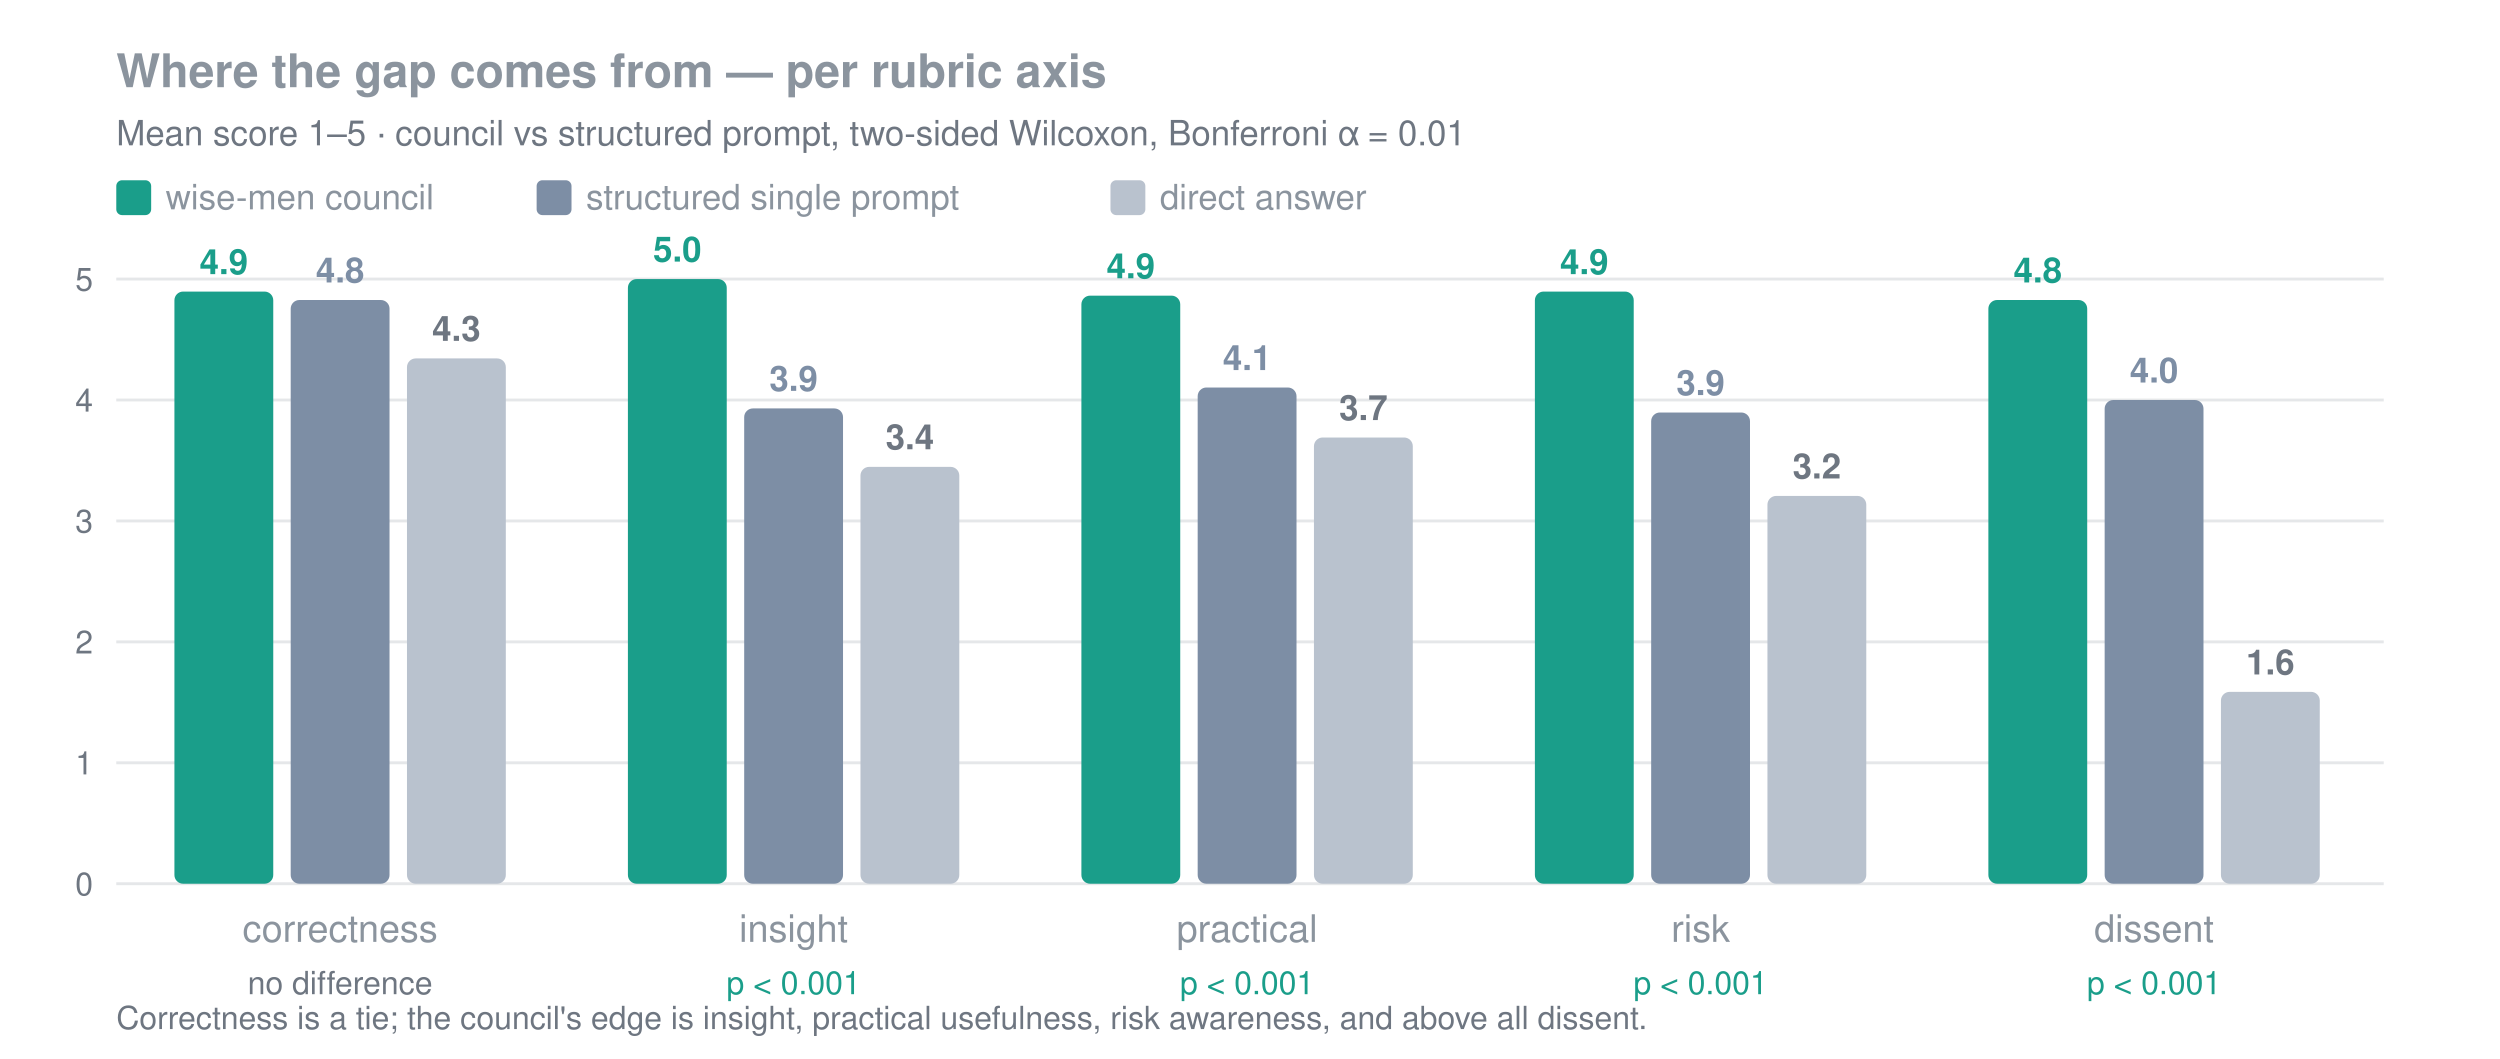
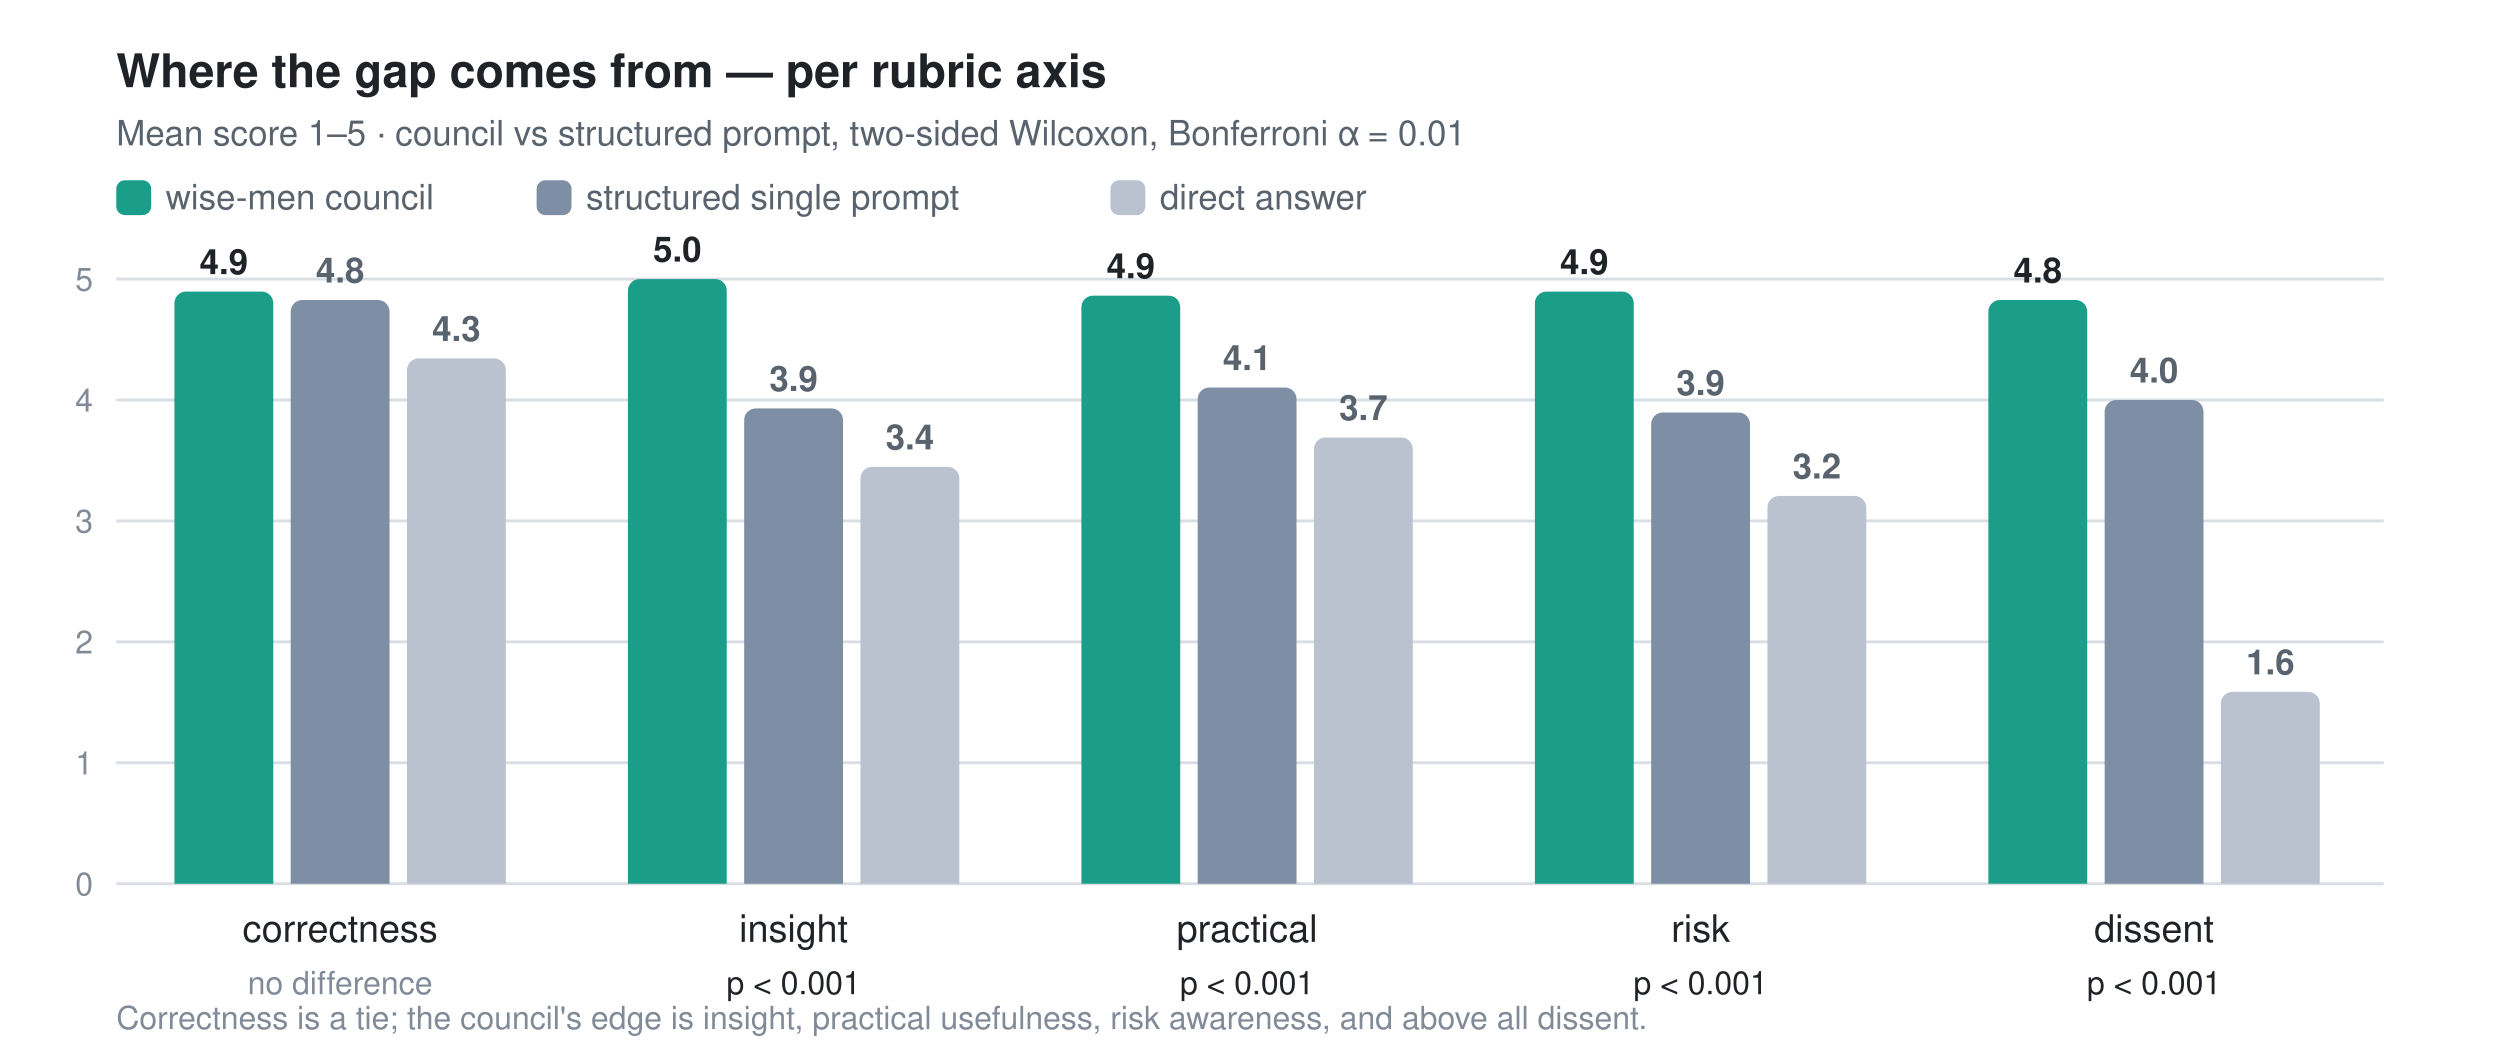
- <svg xmlns="http://www.w3.org/2000/svg" viewBox="0 0 860 364" width="860" font-family="-apple-system, 'Segoe UI', Helvetica, Arial, sans-serif">
-   <text x="40" y="30" font-size="16" font-weight="600" fill="#8b949e" text-anchor="start">Where the gap comes from — per rubric axis</text>
-   <text x="40" y="50" font-size="12" font-weight="400" fill="#6e7681" text-anchor="start">Mean score 1–5 · council vs structured prompt, two-sided Wilcoxon, Bonferroni α = 0.01</text>
-   <rect x="40" y="62" width="12" height="12" rx="2" fill="#1a9e8a" />
-   <text x="57" y="72" font-size="12" font-weight="400" fill="#8b949e" text-anchor="start">wise-men council</text>
-   <rect x="184.6" y="62" width="12" height="12" rx="2" fill="#7d8ea5" />
-   <text x="201.6" y="72" font-size="12" font-weight="400" fill="#8b949e" text-anchor="start">structured single prompt</text>
-   <rect x="382.0" y="62" width="12" height="12" rx="2" fill="#b9c2ce" />
-   <text x="399.0" y="72" font-size="12" font-weight="400" fill="#8b949e" text-anchor="start">direct answer</text>
-   <line x1="40" y1="304.0" x2="820" y2="304.0" stroke="rgba(139,148,158,0.22)" />
-   <text x="32" y="308.0" font-size="11" font-weight="400" fill="#6e7681" text-anchor="end">0</text>
-   <line x1="40" y1="262.4" x2="820" y2="262.4" stroke="rgba(139,148,158,0.22)" />
-   <text x="32" y="266.4" font-size="11" font-weight="400" fill="#6e7681" text-anchor="end">1</text>
-   <line x1="40" y1="220.8" x2="820" y2="220.8" stroke="rgba(139,148,158,0.22)" />
-   <text x="32" y="224.8" font-size="11" font-weight="400" fill="#6e7681" text-anchor="end">2</text>
-   <line x1="40" y1="179.2" x2="820" y2="179.2" stroke="rgba(139,148,158,0.22)" />
-   <text x="32" y="183.2" font-size="11" font-weight="400" fill="#6e7681" text-anchor="end">3</text>
-   <line x1="40" y1="137.6" x2="820" y2="137.6" stroke="rgba(139,148,158,0.22)" />
-   <text x="32" y="141.6" font-size="11" font-weight="400" fill="#6e7681" text-anchor="end">4</text>
-   <line x1="40" y1="96.0" x2="820" y2="96.0" stroke="rgba(139,148,158,0.22)" />
-   <text x="32" y="100.0" font-size="11" font-weight="400" fill="#6e7681" text-anchor="end">5</text>
-   <rect x="60" y="100.3" width="34" height="203.7" rx="3" fill="#1a9e8a" />
-   <text x="77.0" y="94.303" font-size="12" font-weight="600" fill="#1a9e8a" text-anchor="middle">4.9</text>
-   <rect x="100" y="103.2" width="34" height="200.8" rx="3" fill="#7d8ea5" />
-   <text x="117.0" y="97.172" font-size="12" font-weight="600" fill="#7d8ea5" text-anchor="middle">4.8</text>
-   <rect x="140" y="123.3" width="34" height="180.7" rx="3" fill="#b9c2ce" />
-   <text x="157.0" y="117.255" font-size="12" font-weight="600" fill="#6e7681" text-anchor="middle">4.3</text>
-   <text x="117.0" y="324" font-size="13" font-weight="500" fill="#8b949e" text-anchor="middle">correctness</text>
-   <text x="117.0" y="342" font-size="11" font-weight="400" fill="#6e7681" text-anchor="middle">no difference</text>
-   <rect x="216" y="96.0" width="34" height="208.0" rx="3" fill="#1a9e8a" />
-   <text x="233.0" y="90.0" font-size="12" font-weight="600" fill="#1a9e8a" text-anchor="middle">5.0</text>
-   <rect x="256" y="140.5" width="34" height="163.5" rx="3" fill="#7d8ea5" />
-   <text x="273.0" y="134.469" font-size="12" font-weight="600" fill="#7d8ea5" text-anchor="middle">3.9</text>
-   <rect x="296" y="160.6" width="34" height="143.4" rx="3" fill="#b9c2ce" />
-   <text x="313.0" y="154.552" font-size="12" font-weight="600" fill="#6e7681" text-anchor="middle">3.4</text>
-   <text x="273.0" y="324" font-size="13" font-weight="500" fill="#8b949e" text-anchor="middle">insight</text>
-   <text x="273.0" y="342" font-size="11" font-weight="400" fill="#1a9e8a" text-anchor="middle">p &lt; 0.001</text>
-   <rect x="372" y="101.7" width="34" height="202.3" rx="3" fill="#1a9e8a" />
-   <text x="389.0" y="95.738" font-size="12" font-weight="600" fill="#1a9e8a" text-anchor="middle">4.9</text>
-   <rect x="412" y="133.3" width="34" height="170.7" rx="3" fill="#7d8ea5" />
-   <text x="429.0" y="127.297" font-size="12" font-weight="600" fill="#7d8ea5" text-anchor="middle">4.1</text>
-   <rect x="452" y="150.5" width="34" height="153.5" rx="3" fill="#b9c2ce" />
-   <text x="469.0" y="144.51" font-size="12" font-weight="600" fill="#6e7681" text-anchor="middle">3.7</text>
-   <text x="429.0" y="324" font-size="13" font-weight="500" fill="#8b949e" text-anchor="middle">practical</text>
-   <text x="429.0" y="342" font-size="11" font-weight="400" fill="#1a9e8a" text-anchor="middle">p &lt; 0.001</text>
-   <rect x="528" y="100.3" width="34" height="203.7" rx="3" fill="#1a9e8a" />
-   <text x="545.0" y="94.303" font-size="12" font-weight="600" fill="#1a9e8a" text-anchor="middle">4.9</text>
-   <rect x="568" y="141.9" width="34" height="162.1" rx="3" fill="#7d8ea5" />
-   <text x="585.0" y="135.903" font-size="12" font-weight="600" fill="#7d8ea5" text-anchor="middle">3.9</text>
-   <rect x="608" y="170.6" width="34" height="133.4" rx="3" fill="#b9c2ce" />
-   <text x="625.0" y="164.593" font-size="12" font-weight="600" fill="#6e7681" text-anchor="middle">3.2</text>
-   <text x="585.0" y="324" font-size="13" font-weight="500" fill="#8b949e" text-anchor="middle">risk</text>
-   <text x="585.0" y="342" font-size="11" font-weight="400" fill="#1a9e8a" text-anchor="middle">p &lt; 0.001</text>
-   <rect x="684" y="103.2" width="34" height="200.8" rx="3" fill="#1a9e8a" />
-   <text x="701.0" y="97.172" font-size="12" font-weight="600" fill="#1a9e8a" text-anchor="middle">4.8</text>
-   <rect x="724" y="137.6" width="34" height="166.4" rx="3" fill="#7d8ea5" />
-   <text x="741.0" y="131.6" font-size="12" font-weight="600" fill="#7d8ea5" text-anchor="middle">4.0</text>
-   <rect x="764" y="238.0" width="34" height="66.0" rx="3" fill="#b9c2ce" />
-   <text x="781.0" y="232.014" font-size="12" font-weight="600" fill="#6e7681" text-anchor="middle">1.6</text>
-   <text x="741.0" y="324" font-size="13" font-weight="500" fill="#8b949e" text-anchor="middle">dissent</text>
-   <text x="741.0" y="342" font-size="11" font-weight="400" fill="#1a9e8a" text-anchor="middle">p &lt; 0.001</text>
-   <text x="40" y="354" font-size="11" font-weight="400" fill="#6e7681" text-anchor="start">Correctness is a tie; the council's edge is insight, practical usefulness, risk awareness, and above all dissent.</text>
+ <svg xmlns="http://www.w3.org/2000/svg" viewBox="0 0 860 364" width="860" font-family="-apple-system, BlinkMacSystemFont, 'Segoe UI', Helvetica, Arial, sans-serif">
+   <text x="40" y="30" font-size="16" font-weight="600" fill="#1f2328" text-anchor="start">Where the gap comes from — per rubric axis</text>
+   <text x="40" y="50" font-size="12" font-weight="400" fill="#59636e" text-anchor="start">Mean score 1–5 · council vs structured prompt, two-sided Wilcoxon, Bonferroni α = 0.01</text>
+   <rect x="40" y="62" width="12" height="12" rx="3" fill="#1a9e8a" />
+   <text x="57" y="72" font-size="12" font-weight="400" fill="#59636e" text-anchor="start">wise-men council</text>
+   <rect x="184.6" y="62" width="12" height="12" rx="3" fill="#7d8ea5" />
+   <text x="201.6" y="72" font-size="12" font-weight="400" fill="#59636e" text-anchor="start">structured single prompt</text>
+   <rect x="382" y="62" width="12" height="12" rx="3" fill="#b9c2ce" />
+   <text x="399" y="72" font-size="12" font-weight="400" fill="#59636e" text-anchor="start">direct answer</text>
+   <line x1="40" y1="304" x2="820" y2="304" stroke="#d8dee4" stroke-width="1" />
+   <text x="32" y="308" font-size="11" font-weight="400" fill="#818b98" text-anchor="end">0</text>
+   <line x1="40" y1="262.4" x2="820" y2="262.4" stroke="#d8dee4" stroke-width="1" />
+   <text x="32" y="266.4" font-size="11" font-weight="400" fill="#818b98" text-anchor="end">1</text>
+   <line x1="40" y1="220.8" x2="820" y2="220.8" stroke="#d8dee4" stroke-width="1" />
+   <text x="32" y="224.8" font-size="11" font-weight="400" fill="#818b98" text-anchor="end">2</text>
+   <line x1="40" y1="179.2" x2="820" y2="179.2" stroke="#d8dee4" stroke-width="1" />
+   <text x="32" y="183.2" font-size="11" font-weight="400" fill="#818b98" text-anchor="end">3</text>
+   <line x1="40" y1="137.6" x2="820" y2="137.6" stroke="#d8dee4" stroke-width="1" />
+   <text x="32" y="141.6" font-size="11" font-weight="400" fill="#818b98" text-anchor="end">4</text>
+   <line x1="40" y1="96" x2="820" y2="96" stroke="#d8dee4" stroke-width="1" />
+   <text x="32" y="100" font-size="11" font-weight="400" fill="#818b98" text-anchor="end">5</text>
+   <path d="M60,304v-199.7a4,4 0 0 1 4,-4h26a4,4 0 0 1 4,4v199.7z" fill="#1a9e8a" />
+   <text x="77" y="94.3" font-size="12" font-weight="600" fill="#1f2328" text-anchor="middle">4.9</text>
+   <path d="M100,304v-196.8a4,4 0 0 1 4,-4h26a4,4 0 0 1 4,4v196.8z" fill="#7d8ea5" />
+   <text x="117" y="97.2" font-size="12" font-weight="600" fill="#59636e" text-anchor="middle">4.8</text>
+   <path d="M140,304v-176.7a4,4 0 0 1 4,-4h26a4,4 0 0 1 4,4v176.7z" fill="#b9c2ce" />
+   <text x="157" y="117.3" font-size="12" font-weight="600" fill="#59636e" text-anchor="middle">4.3</text>
+   <text x="117" y="324" font-size="13" font-weight="500" fill="#1f2328" text-anchor="middle">correctness</text>
+   <text x="117" y="342" font-size="11" font-weight="400" fill="#818b98" text-anchor="middle">no difference</text>
+   <path d="M216,304v-204a4,4 0 0 1 4,-4h26a4,4 0 0 1 4,4v204z" fill="#1a9e8a" />
+   <text x="233" y="90" font-size="12" font-weight="600" fill="#1f2328" text-anchor="middle">5.0</text>
+   <path d="M256,304v-159.5a4,4 0 0 1 4,-4h26a4,4 0 0 1 4,4v159.5z" fill="#7d8ea5" />
+   <text x="273" y="134.5" font-size="12" font-weight="600" fill="#59636e" text-anchor="middle">3.9</text>
+   <path d="M296,304v-139.4a4,4 0 0 1 4,-4h26a4,4 0 0 1 4,4v139.4z" fill="#b9c2ce" />
+   <text x="313" y="154.6" font-size="12" font-weight="600" fill="#59636e" text-anchor="middle">3.4</text>
+   <text x="273" y="324" font-size="13" font-weight="500" fill="#1f2328" text-anchor="middle">insight</text>
+   <text x="273" y="342" font-size="11" font-weight="400" fill="#1f2328" text-anchor="middle">p &lt; 0.001</text>
+   <path d="M372,304v-198.3a4,4 0 0 1 4,-4h26a4,4 0 0 1 4,4v198.3z" fill="#1a9e8a" />
+   <text x="389" y="95.7" font-size="12" font-weight="600" fill="#1f2328" text-anchor="middle">4.9</text>
+   <path d="M412,304v-166.7a4,4 0 0 1 4,-4h26a4,4 0 0 1 4,4v166.7z" fill="#7d8ea5" />
+   <text x="429" y="127.3" font-size="12" font-weight="600" fill="#59636e" text-anchor="middle">4.1</text>
+   <path d="M452,304v-149.5a4,4 0 0 1 4,-4h26a4,4 0 0 1 4,4v149.5z" fill="#b9c2ce" />
+   <text x="469" y="144.5" font-size="12" font-weight="600" fill="#59636e" text-anchor="middle">3.7</text>
+   <text x="429" y="324" font-size="13" font-weight="500" fill="#1f2328" text-anchor="middle">practical</text>
+   <text x="429" y="342" font-size="11" font-weight="400" fill="#1f2328" text-anchor="middle">p &lt; 0.001</text>
+   <path d="M528,304v-199.7a4,4 0 0 1 4,-4h26a4,4 0 0 1 4,4v199.7z" fill="#1a9e8a" />
+   <text x="545" y="94.3" font-size="12" font-weight="600" fill="#1f2328" text-anchor="middle">4.9</text>
+   <path d="M568,304v-158.1a4,4 0 0 1 4,-4h26a4,4 0 0 1 4,4v158.1z" fill="#7d8ea5" />
+   <text x="585" y="135.9" font-size="12" font-weight="600" fill="#59636e" text-anchor="middle">3.9</text>
+   <path d="M608,304v-129.4a4,4 0 0 1 4,-4h26a4,4 0 0 1 4,4v129.4z" fill="#b9c2ce" />
+   <text x="625" y="164.6" font-size="12" font-weight="600" fill="#59636e" text-anchor="middle">3.2</text>
+   <text x="585" y="324" font-size="13" font-weight="500" fill="#1f2328" text-anchor="middle">risk</text>
+   <text x="585" y="342" font-size="11" font-weight="400" fill="#1f2328" text-anchor="middle">p &lt; 0.001</text>
+   <path d="M684,304v-196.8a4,4 0 0 1 4,-4h26a4,4 0 0 1 4,4v196.8z" fill="#1a9e8a" />
+   <text x="701" y="97.2" font-size="12" font-weight="600" fill="#1f2328" text-anchor="middle">4.8</text>
+   <path d="M724,304v-162.4a4,4 0 0 1 4,-4h26a4,4 0 0 1 4,4v162.4z" fill="#7d8ea5" />
+   <text x="741" y="131.6" font-size="12" font-weight="600" fill="#59636e" text-anchor="middle">4.0</text>
+   <path d="M764,304v-62a4,4 0 0 1 4,-4h26a4,4 0 0 1 4,4v62z" fill="#b9c2ce" />
+   <text x="781" y="232" font-size="12" font-weight="600" fill="#59636e" text-anchor="middle">1.6</text>
+   <text x="741" y="324" font-size="13" font-weight="500" fill="#1f2328" text-anchor="middle">dissent</text>
+   <text x="741" y="342" font-size="11" font-weight="400" fill="#1f2328" text-anchor="middle">p &lt; 0.001</text>
+   <text x="40" y="354" font-size="11" font-weight="400" fill="#818b98" text-anchor="start">Correctness is a tie; the council's edge is insight, practical usefulness, risk awareness, and above all dissent.</text>
</svg>
